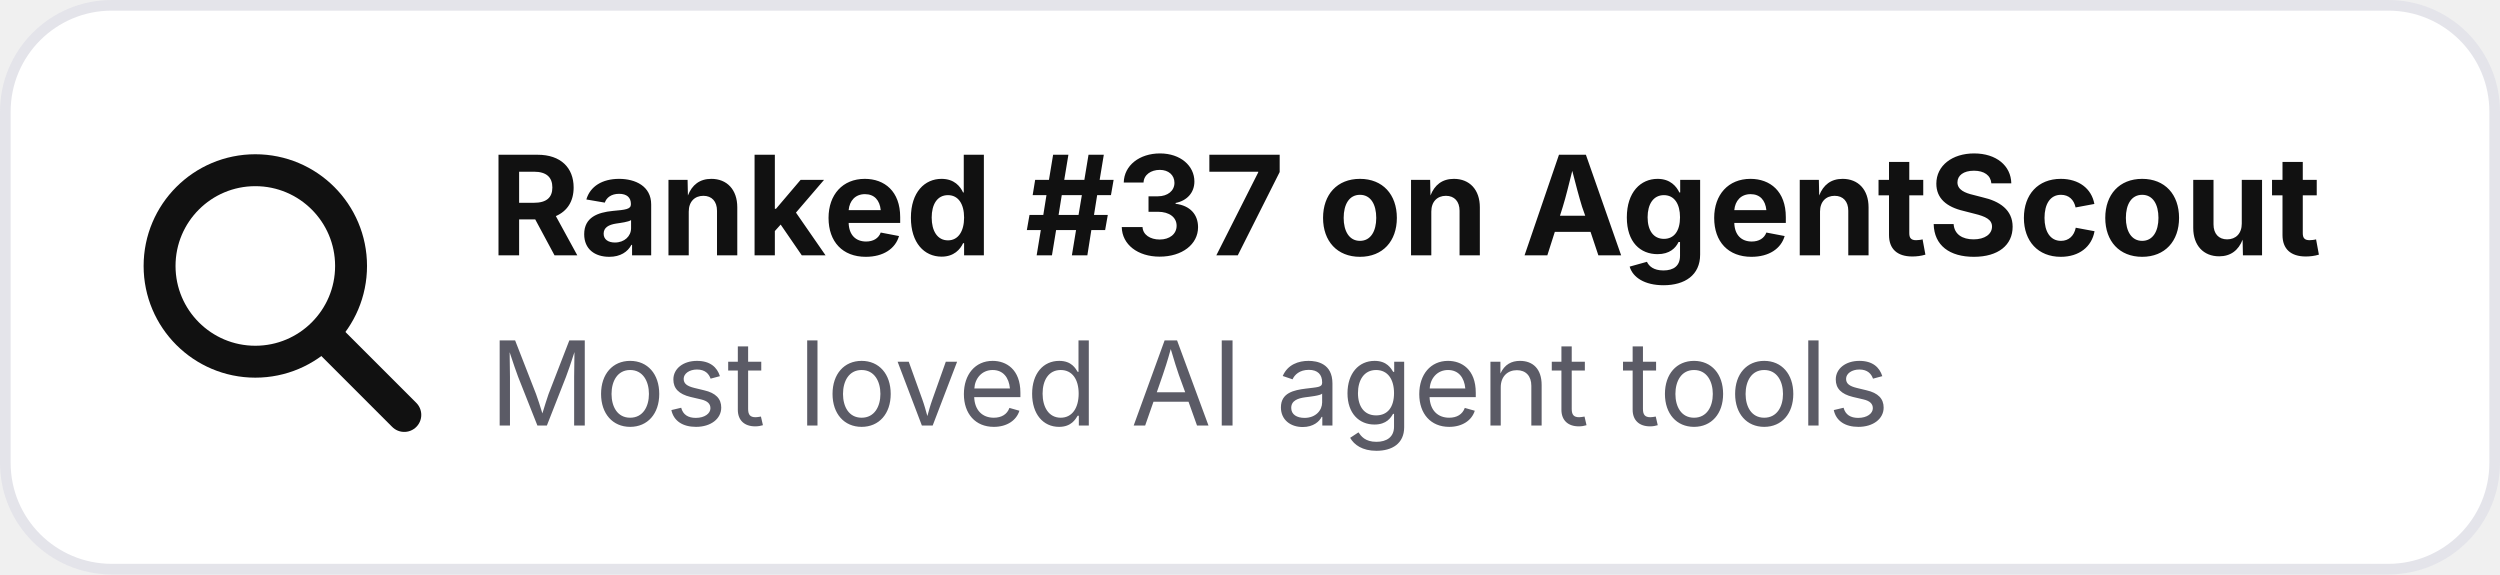
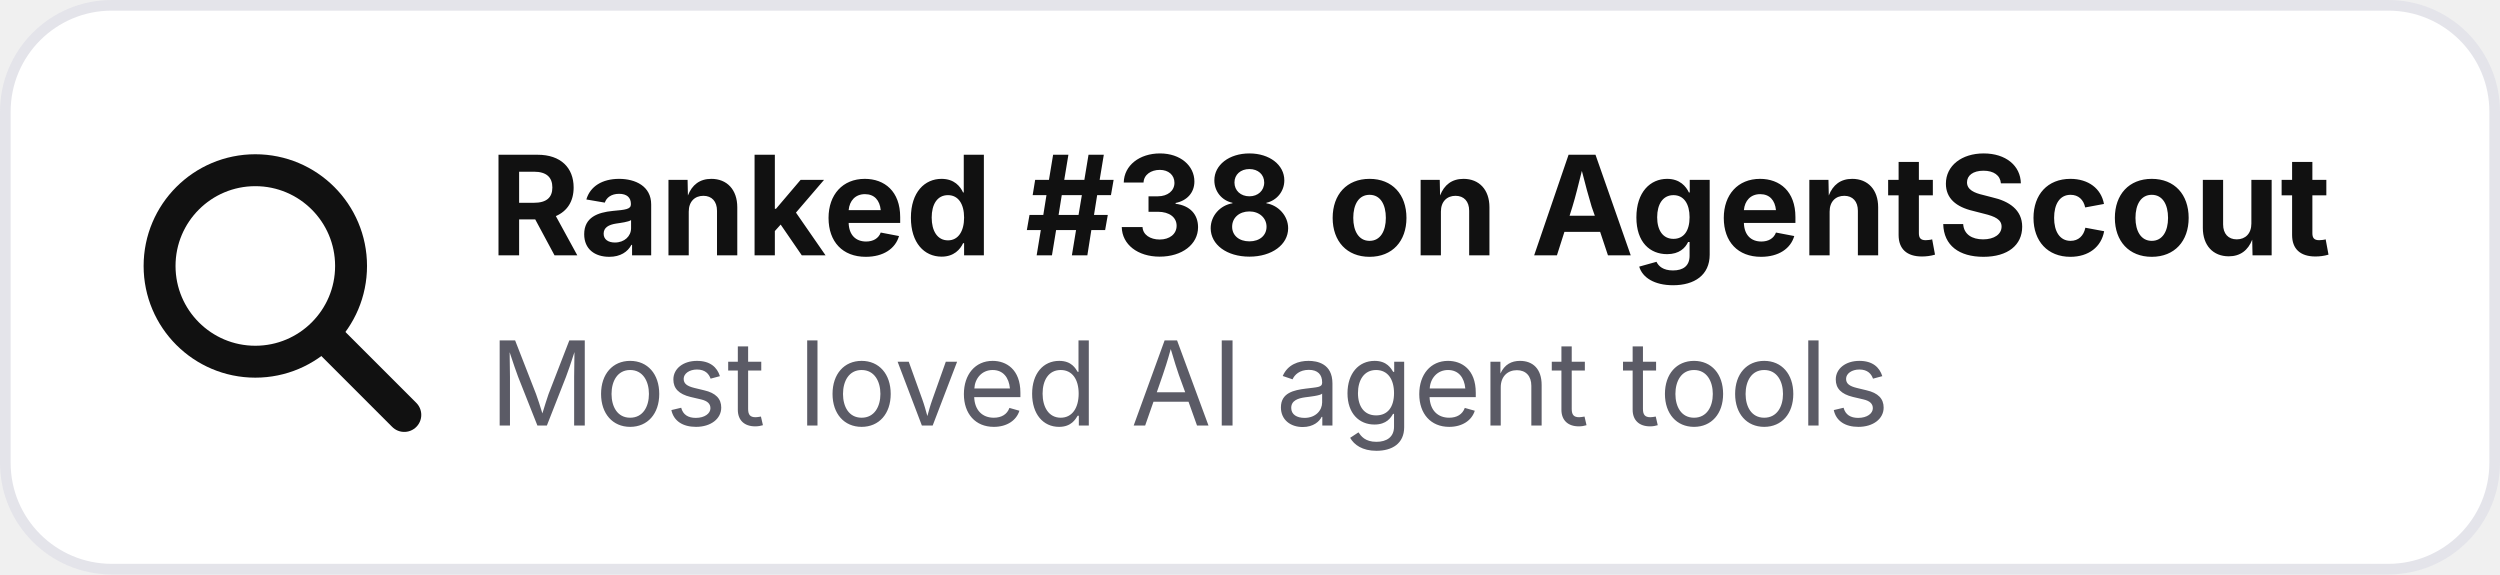
- <svg xmlns="http://www.w3.org/2000/svg" width="235" height="54" viewBox="0 0 235 54" role="img" aria-label="Ranked #37 on AgentScout">
+ <svg xmlns="http://www.w3.org/2000/svg" width="235" height="54" viewBox="0 0 235 54" role="img" aria-label="Ranked #38 on AgentScout">
  <rect x=".5" y=".5" width="234" height="53" rx="10" fill="#ffffff" stroke="#e4e4ea" />
  <circle cx="24" cy="25" r="9" fill="none" stroke="#111111" stroke-width="3" />
  <path d="M31 32l7 7" stroke="#111111" stroke-width="3.2" stroke-linecap="round" />
-   <text x="46" y="24" font-family="Inter,Segoe UI,Arial,sans-serif" font-size="13" font-weight="700" fill="#111111">Ranked #37 on AgentScout</text>
+   <text x="46" y="24" font-family="Inter,Segoe UI,Arial,sans-serif" font-size="13" font-weight="700" fill="#111111">Ranked #38 on AgentScout</text>
  <text x="46" y="40" font-family="Inter,Segoe UI,Arial,sans-serif" font-size="11" fill="#5b5b66">Most loved AI agent tools</text>
</svg>
